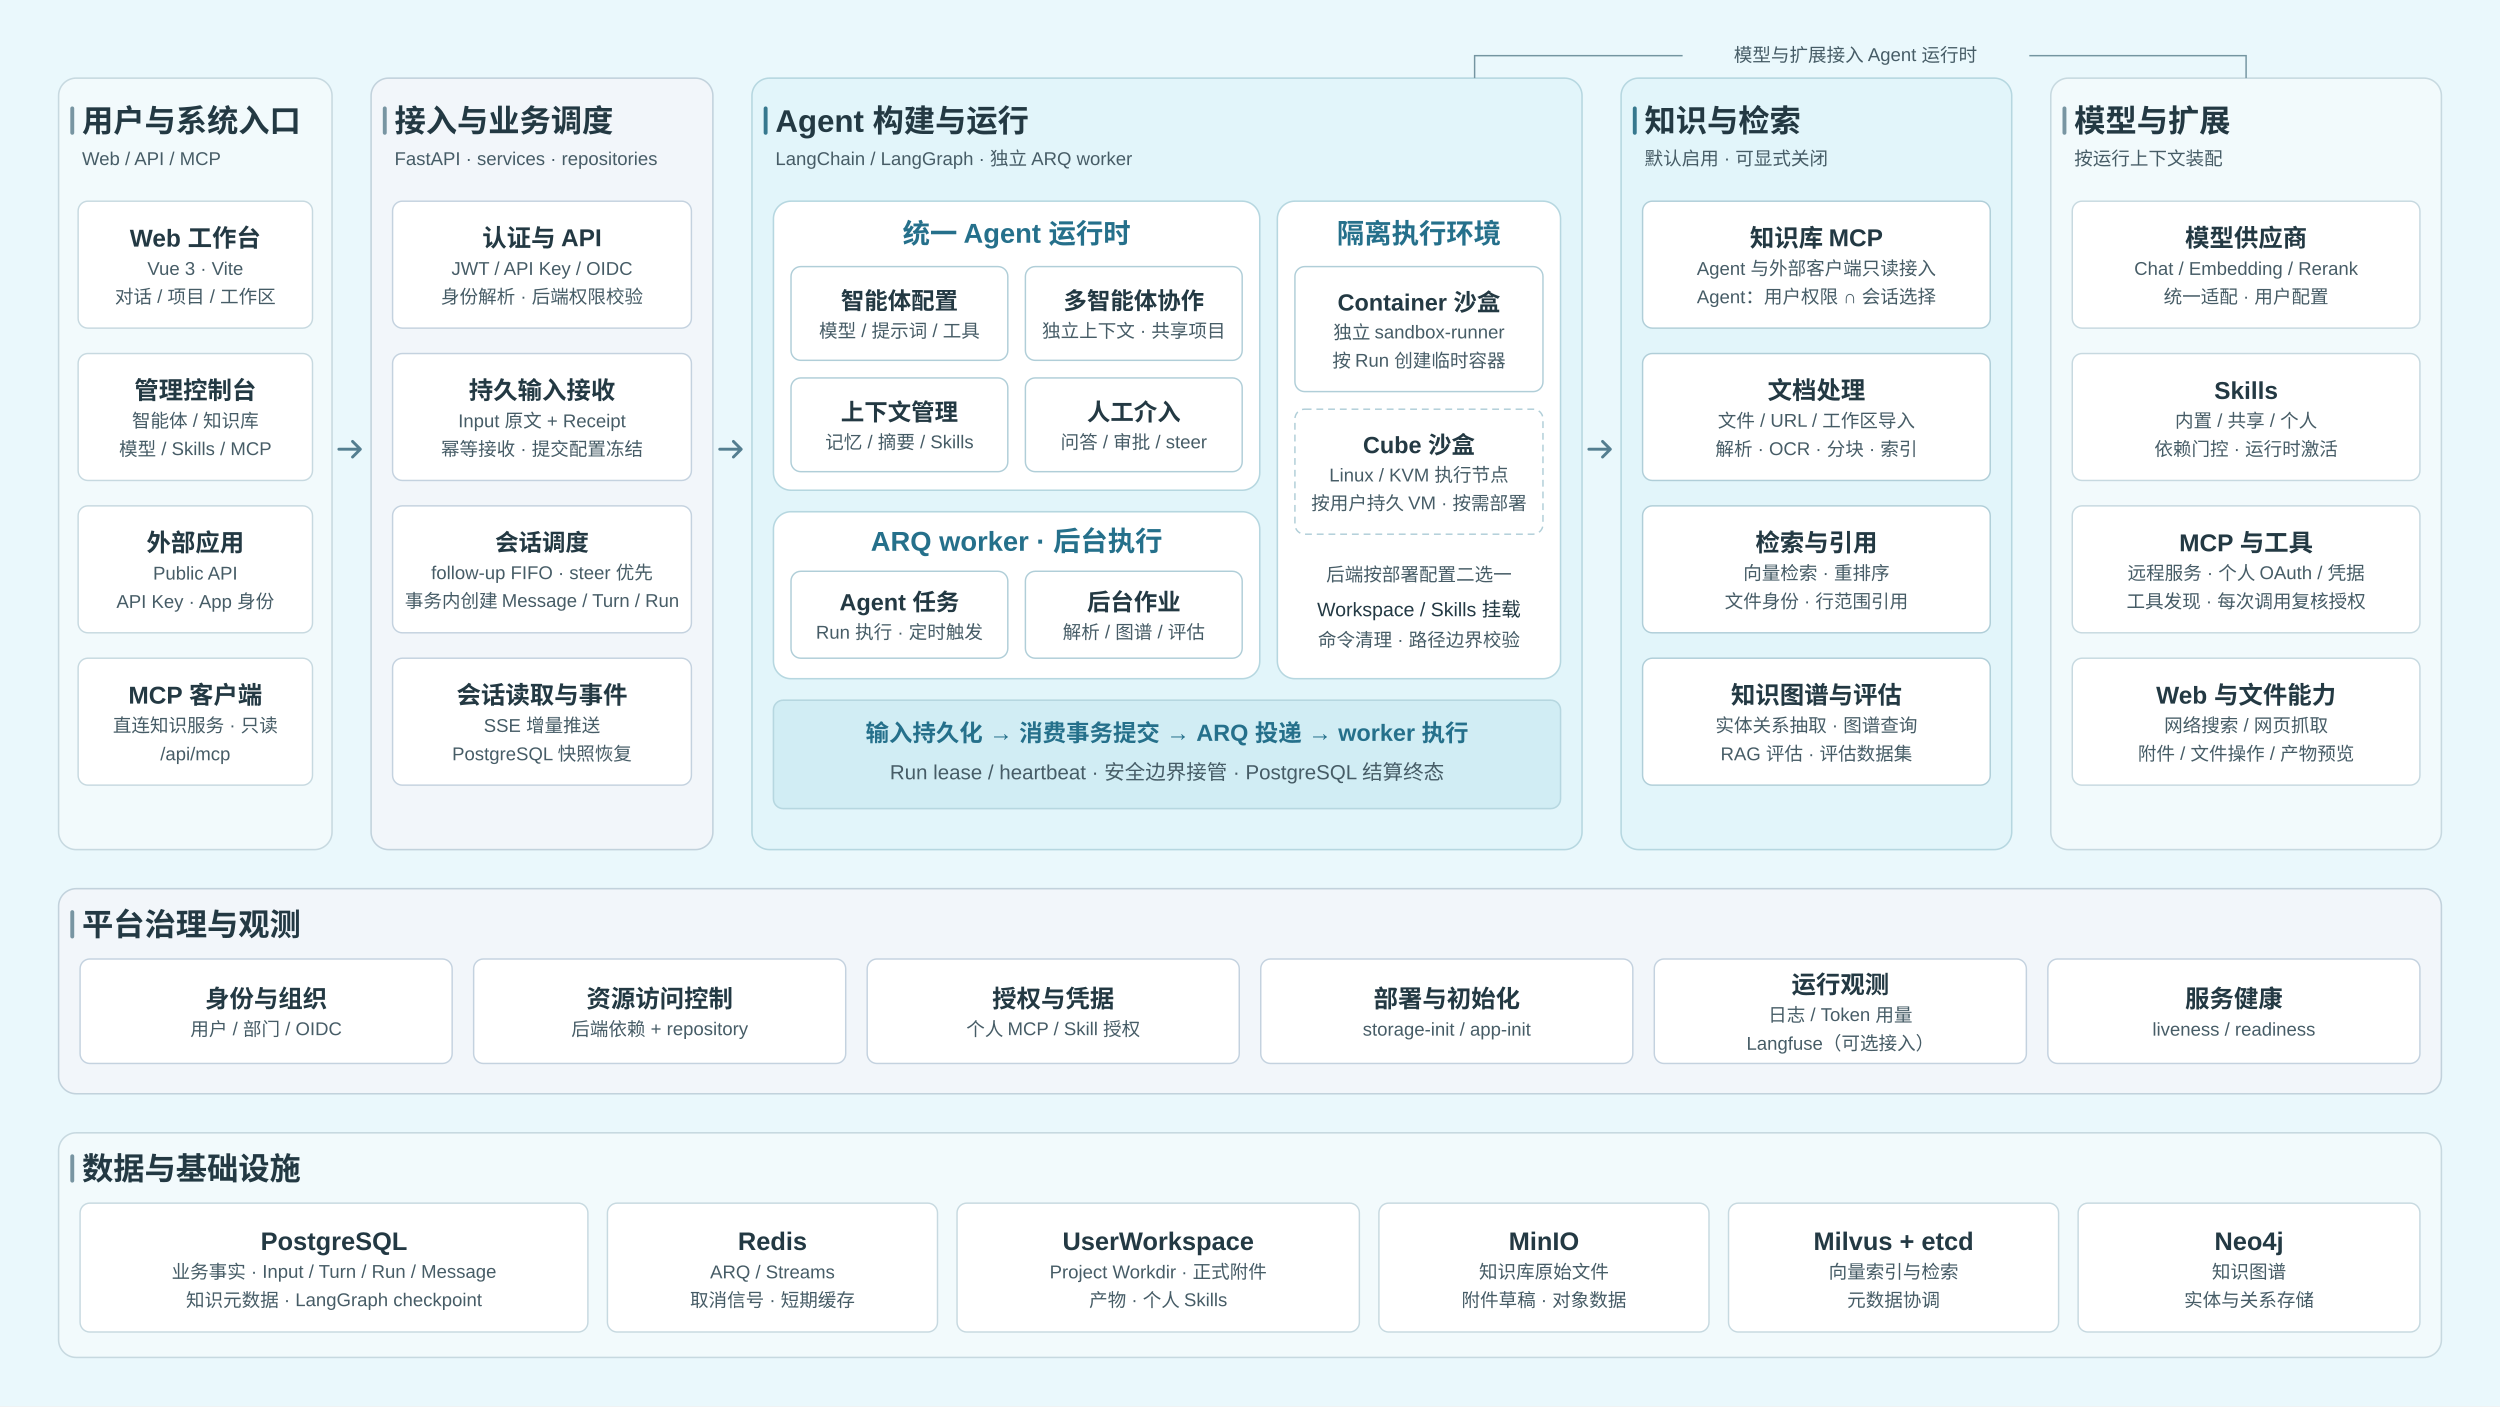
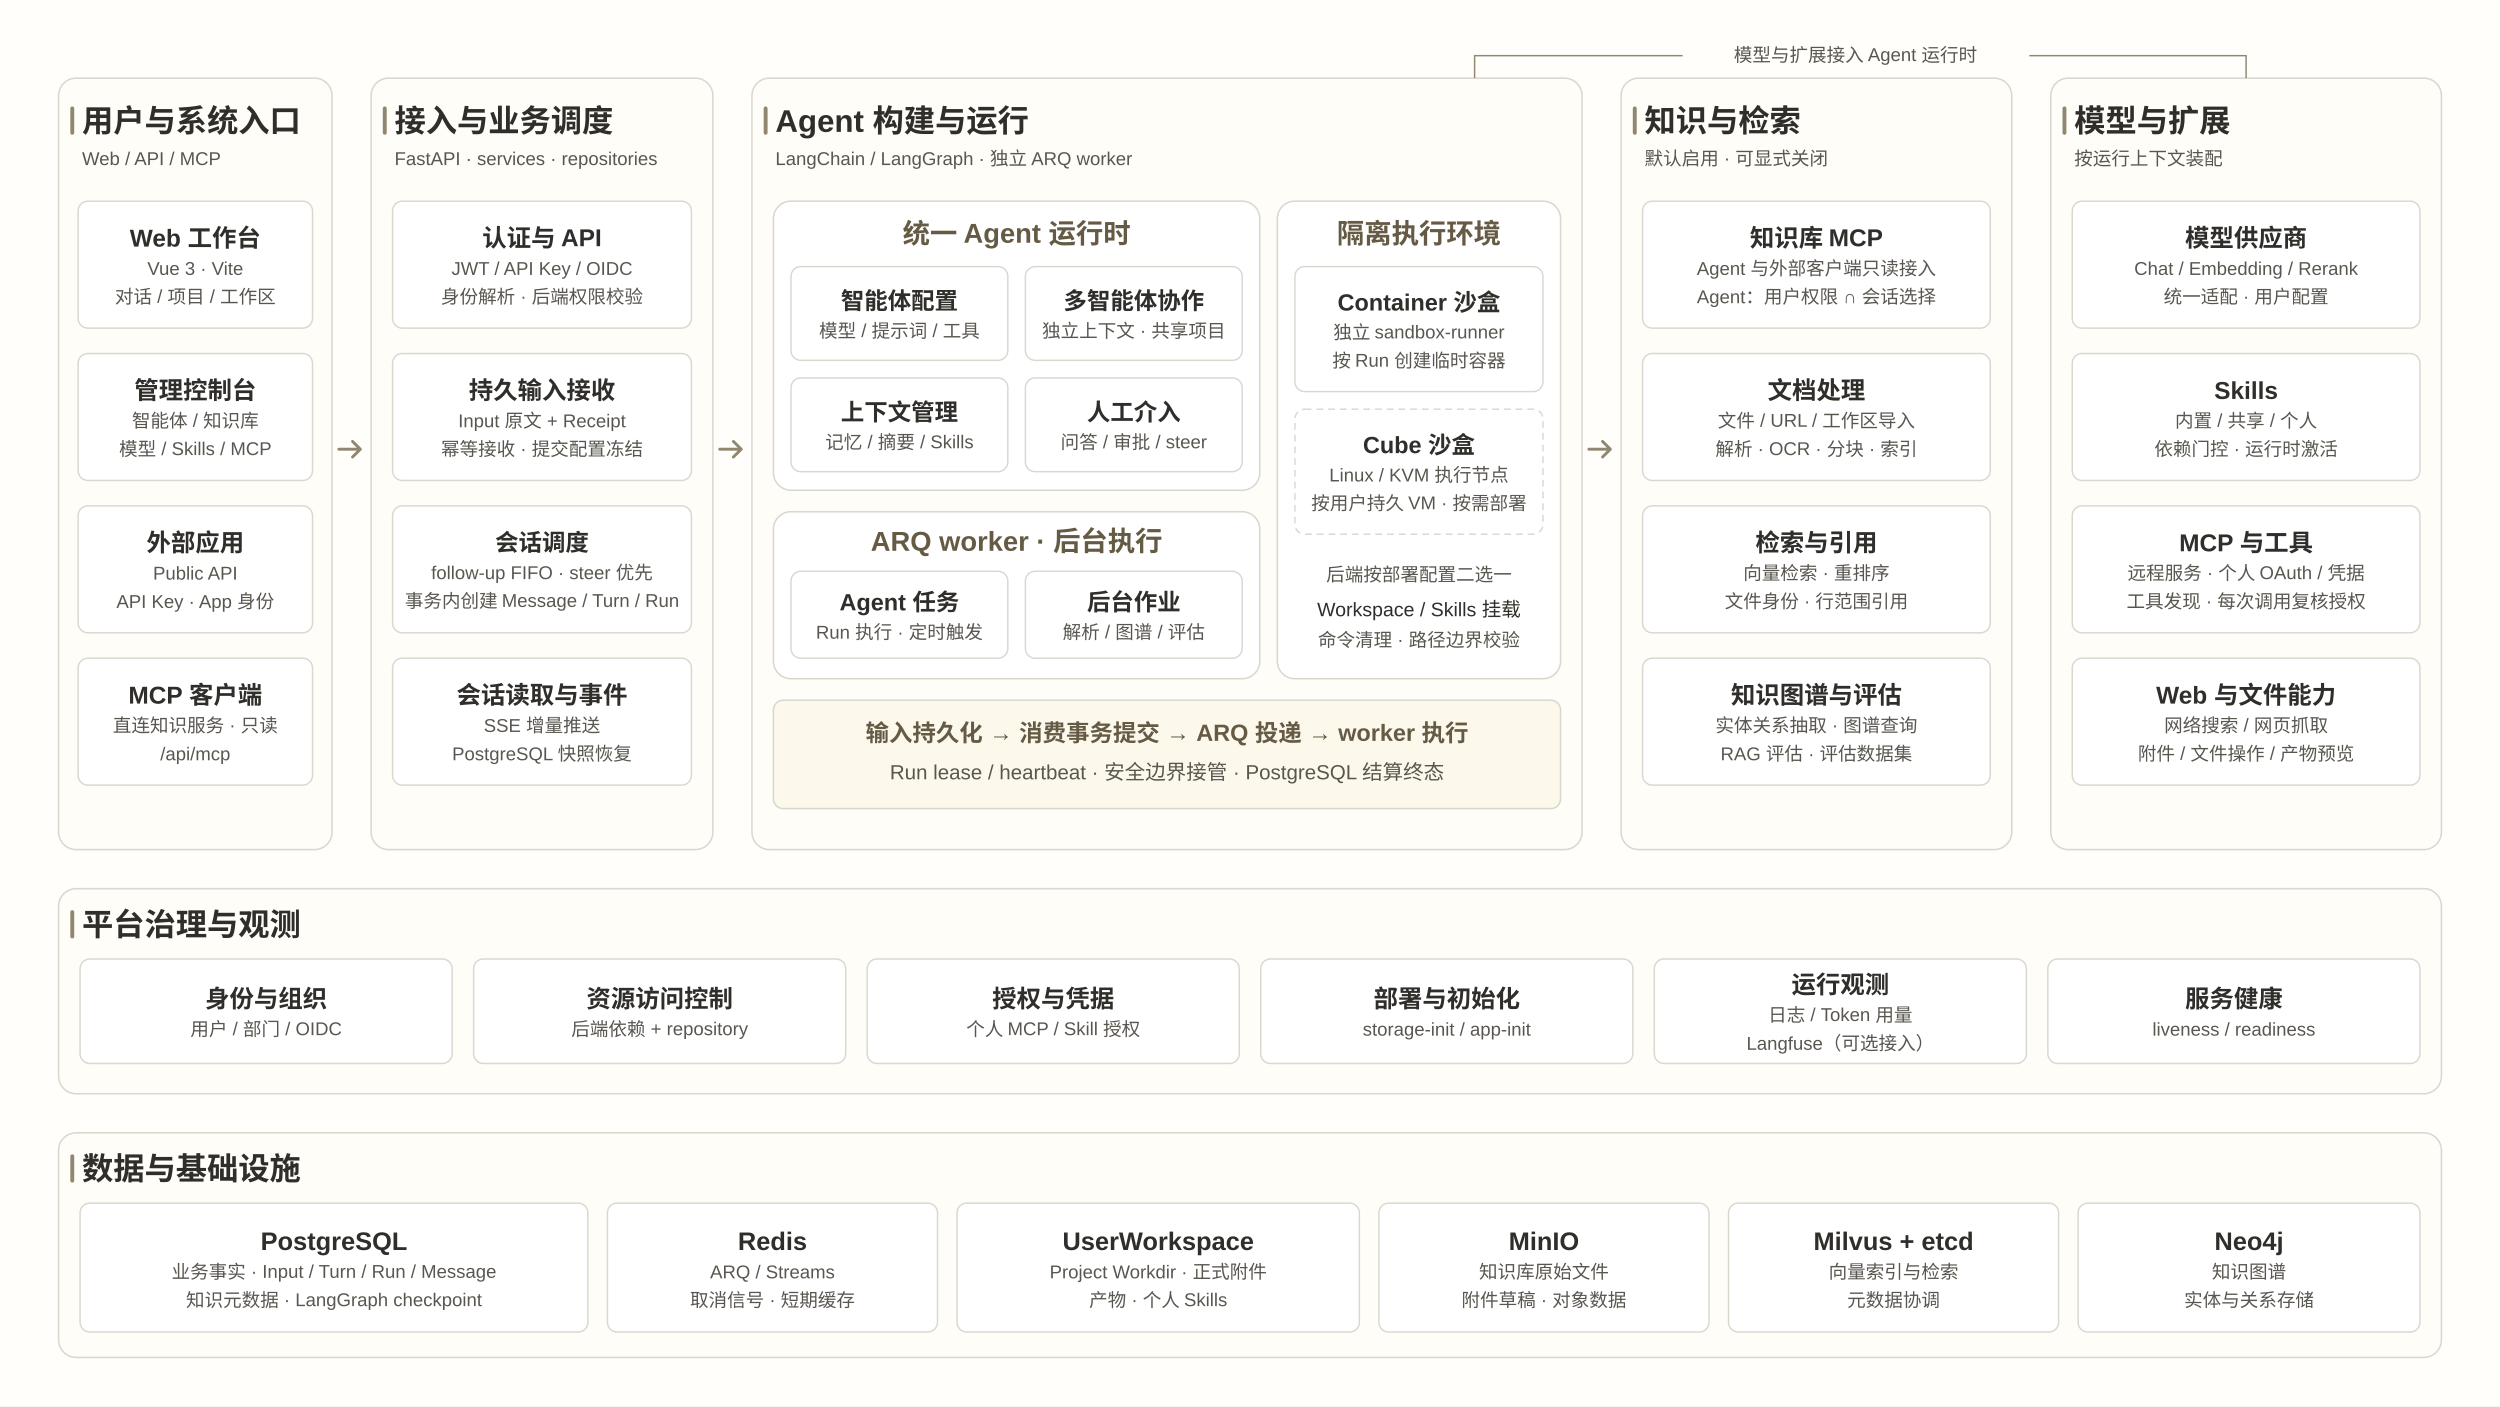
<svg xmlns="http://www.w3.org/2000/svg" width="2560" height="1440" viewBox="0 0 2560 1440" role="img" aria-labelledby="title desc">
-   <rect width="2560" height="1440" fill="#EAF8FC" />
+   <rect width="2560" height="1440" fill="#FFFEFA" />
  <g transform="translate(0,-120)" font-family="Arial, 'PingFang SC', 'Microsoft YaHei', 'Noto Sans CJK SC', sans-serif">
-     <rect x="60" y="200" width="280" height="790" rx="18" fill="#F2FAFC" stroke="#C7D9E0" stroke-width="1.6" />
-     <path d="M74 231v25" stroke="#7895A2" stroke-width="4" stroke-linecap="round" />
-     <text x="84" y="255" text-anchor="start" font-size="32" font-weight="700" fill="#233943">用户与系统入口</text>
-     <text x="84" y="289" text-anchor="start" font-size="19" font-weight="400" fill="#465C66">Web / API / MCP</text>
-     <rect x="80" y="326" width="240" height="130" rx="10" fill="#FFFFFF" stroke="#C7D9E0" stroke-width="1.5" />
-     <text x="200.0" y="372.5" text-anchor="middle" font-size="25" font-weight="600" fill="#233943">Web 工作台</text>
-     <text x="200.0" y="401.5" text-anchor="middle" font-size="19" font-weight="400" fill="#465C66">Vue 3 · Vite</text>
-     <text x="200.0" y="430.5" text-anchor="middle" font-size="19" font-weight="400" fill="#465C66">对话 / 项目 / 工作区</text>
-     <rect x="80" y="482" width="240" height="130" rx="10" fill="#FFFFFF" stroke="#C7D9E0" stroke-width="1.5" />
-     <text x="200.0" y="528.5" text-anchor="middle" font-size="25" font-weight="600" fill="#233943">管理控制台</text>
-     <text x="200.0" y="557.5" text-anchor="middle" font-size="19" font-weight="400" fill="#465C66">智能体 / 知识库</text>
-     <text x="200.0" y="586.5" text-anchor="middle" font-size="19" font-weight="400" fill="#465C66">模型 / Skills / MCP</text>
-     <rect x="80" y="638" width="240" height="130" rx="10" fill="#FFFFFF" stroke="#C7D9E0" stroke-width="1.5" />
-     <text x="200.0" y="684.5" text-anchor="middle" font-size="25" font-weight="600" fill="#233943">外部应用</text>
-     <text x="200.0" y="713.5" text-anchor="middle" font-size="19" font-weight="400" fill="#465C66">Public API</text>
-     <text x="200.0" y="742.5" text-anchor="middle" font-size="19" font-weight="400" fill="#465C66">API Key · App 身份</text>
-     <rect x="80" y="794" width="240" height="130" rx="10" fill="#FFFFFF" stroke="#C7D9E0" stroke-width="1.5" />
-     <text x="200.0" y="840.5" text-anchor="middle" font-size="25" font-weight="600" fill="#233943">MCP 客户端</text>
-     <text x="200.0" y="869.5" text-anchor="middle" font-size="19" font-weight="400" fill="#465C66">直连知识服务 · 只读</text>
-     <text x="200.0" y="898.5" text-anchor="middle" font-size="19" font-weight="400" fill="#465C66">/api/mcp</text>
-     <rect x="380" y="200" width="350" height="790" rx="18" fill="#F2F6FA" stroke="#C2D2DC" stroke-width="1.6" />
-     <path d="M394 231v25" stroke="#7895A2" stroke-width="4" stroke-linecap="round" />
-     <text x="404" y="255" text-anchor="start" font-size="32" font-weight="700" fill="#233943">接入与业务调度</text>
-     <text x="404" y="289" text-anchor="start" font-size="19" font-weight="400" fill="#465C66">FastAPI · services · repositories</text>
-     <rect x="402" y="326" width="306" height="130" rx="10" fill="#FFFFFF" stroke="#C4D2DF" stroke-width="1.5" />
-     <text x="555.0" y="372.5" text-anchor="middle" font-size="25" font-weight="600" fill="#233943">认证与 API</text>
-     <text x="555.0" y="401.5" text-anchor="middle" font-size="19" font-weight="400" fill="#465C66">JWT / API Key / OIDC</text>
-     <text x="555.0" y="430.5" text-anchor="middle" font-size="19" font-weight="400" fill="#465C66">身份解析 · 后端权限校验</text>
-     <rect x="402" y="482" width="306" height="130" rx="10" fill="#FFFFFF" stroke="#C4D2DF" stroke-width="1.5" />
-     <text x="555.0" y="528.5" text-anchor="middle" font-size="25" font-weight="600" fill="#233943">持久输入接收</text>
-     <text x="555.0" y="557.5" text-anchor="middle" font-size="19" font-weight="400" fill="#465C66">Input 原文 + Receipt</text>
-     <text x="555.0" y="586.5" text-anchor="middle" font-size="19" font-weight="400" fill="#465C66">幂等接收 · 提交配置冻结</text>
-     <rect x="402" y="638" width="306" height="130" rx="10" fill="#FFFFFF" stroke="#C4D2DF" stroke-width="1.5" />
-     <text x="555.0" y="684.0" text-anchor="middle" font-size="24" font-weight="600" fill="#233943">会话调度</text>
-     <text x="555.0" y="713.0" text-anchor="middle" font-size="19" font-weight="400" fill="#465C66">follow-up FIFO · steer 优先</text>
-     <text x="555.0" y="742.0" text-anchor="middle" font-size="19" font-weight="400" fill="#465C66">事务内创建 Message / Turn / Run</text>
-     <rect x="402" y="794" width="306" height="130" rx="10" fill="#FFFFFF" stroke="#C4D2DF" stroke-width="1.5" />
-     <text x="555.0" y="840.5" text-anchor="middle" font-size="25" font-weight="600" fill="#233943">会话读取与事件</text>
-     <text x="555.0" y="869.5" text-anchor="middle" font-size="19" font-weight="400" fill="#465C66">SSE 增量推送</text>
-     <text x="555.0" y="898.5" text-anchor="middle" font-size="19" font-weight="400" fill="#465C66">PostgreSQL 快照恢复</text>
-     <path d="M347 580h22m-8 -8 8 8 -8 8" fill="none" stroke="#547E90" stroke-width="3" stroke-linecap="round" stroke-linejoin="round" />
-     <path d="M737 580h22m-8 -8 8 8 -8 8" fill="none" stroke="#547E90" stroke-width="3" stroke-linecap="round" stroke-linejoin="round" />
-     <rect x="770" y="200" width="850" height="790" rx="18" fill="#E2F5FA" stroke="#B6D7E0" stroke-width="1.6" />
-     <path d="M784 231v25" stroke="#36788E" stroke-width="4" stroke-linecap="round" />
-     <text x="794" y="255" text-anchor="start" font-size="32" font-weight="700" fill="#233943">Agent 构建与运行</text>
-     <text x="794" y="289" text-anchor="start" font-size="19" font-weight="400" fill="#465C66">LangChain / LangGraph · 独立 ARQ worker</text>
-     <rect x="792" y="326" width="498" height="296" rx="18" fill="white" stroke="#B6D7E0" stroke-width="1.6" />
-     <text x="1041" y="369" text-anchor="middle" font-size="28" font-weight="600" fill="#25708B">统一 Agent 运行时</text>
-     <rect x="810" y="393" width="222" height="96" rx="10" fill="#FFFFFF" stroke="#B0CED8" stroke-width="1.5" />
-     <text x="921.0" y="436.5" text-anchor="middle" font-size="24" font-weight="600" fill="#233943">智能体配置</text>
-     <text x="921.0" y="465.5" text-anchor="middle" font-size="19" font-weight="400" fill="#465C66">模型 / 提示词 / 工具</text>
-     <rect x="1050" y="393" width="222" height="96" rx="10" fill="#FFFFFF" stroke="#B0CED8" stroke-width="1.5" />
-     <text x="1161.0" y="436.5" text-anchor="middle" font-size="24" font-weight="600" fill="#233943">多智能体协作</text>
-     <text x="1161.0" y="465.5" text-anchor="middle" font-size="19" font-weight="400" fill="#465C66">独立上下文 · 共享项目</text>
-     <rect x="810" y="507" width="222" height="96" rx="10" fill="#FFFFFF" stroke="#B0CED8" stroke-width="1.5" />
-     <text x="921.0" y="550.5" text-anchor="middle" font-size="24" font-weight="600" fill="#233943">上下文管理</text>
-     <text x="921.0" y="579.5" text-anchor="middle" font-size="19" font-weight="400" fill="#465C66">记忆 / 摘要 / Skills</text>
-     <rect x="1050" y="507" width="222" height="96" rx="10" fill="#FFFFFF" stroke="#B0CED8" stroke-width="1.5" />
-     <text x="1161.0" y="550.5" text-anchor="middle" font-size="24" font-weight="600" fill="#233943">人工介入</text>
-     <text x="1161.0" y="579.5" text-anchor="middle" font-size="19" font-weight="400" fill="#465C66">问答 / 审批 / steer</text>
-     <rect x="792" y="644" width="498" height="171" rx="18" fill="white" stroke="#B6D7E0" stroke-width="1.6" />
-     <text x="1041" y="684" text-anchor="middle" font-size="28" font-weight="600" fill="#25708B">ARQ worker · 后台执行</text>
-     <rect x="810" y="705" width="222" height="89" rx="10" fill="#FFFFFF" stroke="#B0CED8" stroke-width="1.5" />
-     <text x="921.0" y="745.0" text-anchor="middle" font-size="24" font-weight="600" fill="#233943">Agent 任务</text>
-     <text x="921.0" y="774.0" text-anchor="middle" font-size="19" font-weight="400" fill="#465C66">Run 执行 · 定时触发</text>
-     <rect x="1050" y="705" width="222" height="89" rx="10" fill="#FFFFFF" stroke="#B0CED8" stroke-width="1.5" />
-     <text x="1161.0" y="745.0" text-anchor="middle" font-size="24" font-weight="600" fill="#233943">后台作业</text>
-     <text x="1161.0" y="774.0" text-anchor="middle" font-size="19" font-weight="400" fill="#465C66">解析 / 图谱 / 评估</text>
-     <rect x="1308" y="326" width="290" height="489" rx="18" fill="white" stroke="#B6D7E0" stroke-width="1.6" />
-     <text x="1453" y="369" text-anchor="middle" font-size="28" font-weight="600" fill="#25708B">隔离执行环境</text>
-     <rect x="1326" y="393" width="254" height="128" rx="10" fill="#FFFFFF" stroke="#B0CED8" stroke-width="1.5" />
-     <text x="1453.0" y="438.0" text-anchor="middle" font-size="24" font-weight="600" fill="#233943">Container 沙盒</text>
-     <text x="1453.0" y="467.0" text-anchor="middle" font-size="19" font-weight="400" fill="#465C66">独立 sandbox-runner</text>
-     <text x="1453.0" y="496.0" text-anchor="middle" font-size="19" font-weight="400" fill="#465C66">按 Run 创建临时容器</text>
-     <rect x="1326" y="539" width="254" height="128" rx="10" fill="#FFFFFF" stroke="#B0CED8" stroke-width="1.5" stroke-dasharray="7 5" />
-     <text x="1453.0" y="584.0" text-anchor="middle" font-size="24" font-weight="600" fill="#233943">Cube 沙盒</text>
-     <text x="1453.0" y="613.0" text-anchor="middle" font-size="19" font-weight="400" fill="#465C66">Linux / KVM 执行节点</text>
-     <text x="1453.0" y="642.0" text-anchor="middle" font-size="19" font-weight="400" fill="#465C66">按用户持久 VM · 按需部署</text>
-     <text x="1453" y="715" text-anchor="middle" font-size="19" font-weight="400" fill="#465C66">后端按部署配置二选一</text>
-     <text x="1453" y="751" text-anchor="middle" font-size="20" font-weight="400" fill="#233943">Workspace / Skills 挂载</text>
-     <text x="1453" y="782" text-anchor="middle" font-size="19" font-weight="400" fill="#465C66">命令清理 · 路径边界校验</text>
-     <rect x="792" y="837" width="806" height="111" rx="10" fill="#D1EDF4" stroke="#B6D7E0" stroke-width="1.6" />
-     <text x="1195" y="879" text-anchor="middle" font-size="24" font-weight="600" fill="#25708B">输入持久化 → 消费事务提交 → ARQ 投递 → worker 执行</text>
-     <text x="1195" y="918" text-anchor="middle" font-size="21" font-weight="400" fill="#465C66">Run lease / heartbeat · 安全边界接管 · PostgreSQL 结算终态</text>
-     <rect x="1660" y="200" width="400" height="790" rx="18" fill="#E2F5FA" stroke="#B6D7E0" stroke-width="1.6" />
-     <path d="M1674 231v25" stroke="#36788E" stroke-width="4" stroke-linecap="round" />
-     <text x="1684" y="255" text-anchor="start" font-size="32" font-weight="700" fill="#233943">知识与检索</text>
-     <text x="1684" y="289" text-anchor="start" font-size="19" font-weight="400" fill="#465C66">默认启用 · 可显式关闭</text>
-     <rect x="1682" y="326" width="356" height="130" rx="10" fill="#FFFFFF" stroke="#B0CED8" stroke-width="1.5" />
-     <text x="1860.0" y="372.5" text-anchor="middle" font-size="25" font-weight="600" fill="#233943">知识库 MCP</text>
-     <text x="1860.0" y="401.5" text-anchor="middle" font-size="19" font-weight="400" fill="#465C66">Agent 与外部客户端只读接入</text>
-     <text x="1860.0" y="430.5" text-anchor="middle" font-size="19" font-weight="400" fill="#465C66">Agent：用户权限 ∩ 会话选择</text>
-     <rect x="1682" y="482" width="356" height="130" rx="10" fill="#FFFFFF" stroke="#B0CED8" stroke-width="1.5" />
-     <text x="1860.0" y="528.5" text-anchor="middle" font-size="25" font-weight="600" fill="#233943">文档处理</text>
-     <text x="1860.0" y="557.5" text-anchor="middle" font-size="19" font-weight="400" fill="#465C66">文件 / URL / 工作区导入</text>
-     <text x="1860.0" y="586.5" text-anchor="middle" font-size="19" font-weight="400" fill="#465C66">解析 · OCR · 分块 · 索引</text>
-     <rect x="1682" y="638" width="356" height="130" rx="10" fill="#FFFFFF" stroke="#B0CED8" stroke-width="1.5" />
-     <text x="1860.0" y="684.5" text-anchor="middle" font-size="25" font-weight="600" fill="#233943">检索与引用</text>
-     <text x="1860.0" y="713.5" text-anchor="middle" font-size="19" font-weight="400" fill="#465C66">向量检索 · 重排序</text>
-     <text x="1860.0" y="742.5" text-anchor="middle" font-size="19" font-weight="400" fill="#465C66">文件身份 · 行范围引用</text>
-     <rect x="1682" y="794" width="356" height="130" rx="10" fill="#FFFFFF" stroke="#B0CED8" stroke-width="1.5" />
-     <text x="1860.0" y="840.5" text-anchor="middle" font-size="25" font-weight="600" fill="#233943">知识图谱与评估</text>
-     <text x="1860.0" y="869.5" text-anchor="middle" font-size="19" font-weight="400" fill="#465C66">实体关系抽取 · 图谱查询</text>
-     <text x="1860.0" y="898.5" text-anchor="middle" font-size="19" font-weight="400" fill="#465C66">RAG 评估 · 评估数据集</text>
-     <path d="M1627 580h22m-8 -8 8 8 -8 8" fill="none" stroke="#547E90" stroke-width="3" stroke-linecap="round" stroke-linejoin="round" />
-     <rect x="2100" y="200" width="400" height="790" rx="18" fill="#F2FAFC" stroke="#C7D9E0" stroke-width="1.6" />
-     <path d="M2114 231v25" stroke="#7895A2" stroke-width="4" stroke-linecap="round" />
-     <text x="2124" y="255" text-anchor="start" font-size="32" font-weight="700" fill="#233943">模型与扩展</text>
-     <text x="2124" y="289" text-anchor="start" font-size="19" font-weight="400" fill="#465C66">按运行上下文装配</text>
-     <rect x="2122" y="326" width="356" height="130" rx="10" fill="#FFFFFF" stroke="#C7D9E0" stroke-width="1.5" />
-     <text x="2300.0" y="372.5" text-anchor="middle" font-size="25" font-weight="600" fill="#233943">模型供应商</text>
-     <text x="2300.0" y="401.5" text-anchor="middle" font-size="19" font-weight="400" fill="#465C66">Chat / Embedding / Rerank</text>
-     <text x="2300.0" y="430.5" text-anchor="middle" font-size="19" font-weight="400" fill="#465C66">统一适配 · 用户配置</text>
-     <rect x="2122" y="482" width="356" height="130" rx="10" fill="#FFFFFF" stroke="#C7D9E0" stroke-width="1.5" />
-     <text x="2300.0" y="528.5" text-anchor="middle" font-size="25" font-weight="600" fill="#233943">Skills</text>
-     <text x="2300.0" y="557.5" text-anchor="middle" font-size="19" font-weight="400" fill="#465C66">内置 / 共享 / 个人</text>
-     <text x="2300.0" y="586.5" text-anchor="middle" font-size="19" font-weight="400" fill="#465C66">依赖门控 · 运行时激活</text>
-     <rect x="2122" y="638" width="356" height="130" rx="10" fill="#FFFFFF" stroke="#C7D9E0" stroke-width="1.5" />
-     <text x="2300.0" y="684.5" text-anchor="middle" font-size="25" font-weight="600" fill="#233943">MCP 与工具</text>
-     <text x="2300.0" y="713.5" text-anchor="middle" font-size="19" font-weight="400" fill="#465C66">远程服务 · 个人 OAuth / 凭据</text>
-     <text x="2300.0" y="742.5" text-anchor="middle" font-size="19" font-weight="400" fill="#465C66">工具发现 · 每次调用复核授权</text>
-     <rect x="2122" y="794" width="356" height="130" rx="10" fill="#FFFFFF" stroke="#C7D9E0" stroke-width="1.5" />
-     <text x="2300.0" y="840.5" text-anchor="middle" font-size="25" font-weight="600" fill="#233943">Web 与文件能力</text>
-     <text x="2300.0" y="869.5" text-anchor="middle" font-size="19" font-weight="400" fill="#465C66">网络搜索 / 网页抓取</text>
-     <text x="2300.0" y="898.5" text-anchor="middle" font-size="19" font-weight="400" fill="#465C66">附件 / 文件操作 / 产物预览</text>
-     <path d="M 1510 200 V 177 H 2300 V 200" fill="none" stroke="#7495A1" stroke-width="1.5" />
-     <rect x="1723" y="160" width="355" height="33" rx="0" fill="#EAF8FC" stroke="none" stroke-width="1.6" />
-     <text x="1900" y="183" text-anchor="middle" font-size="19" font-weight="400" fill="#465C66">模型与扩展接入 Agent 运行时</text>
-     <rect x="60" y="1030" width="2440" height="210" rx="18" fill="#F2F6FA" stroke="#C2D2DC" stroke-width="1.6" />
-     <path d="M74 1054v25" stroke="#7895A2" stroke-width="4" stroke-linecap="round" />
-     <text x="84" y="1078" text-anchor="start" font-size="32" font-weight="700" fill="#233943">平台治理与观测</text>
-     <rect x="82" y="1102" width="381" height="107" rx="10" fill="#FFFFFF" stroke="#C4D2DF" stroke-width="1.5" />
-     <text x="272.5" y="1151.5" text-anchor="middle" font-size="25" font-weight="600" fill="#233943">身份与组织</text>
-     <text x="272.5" y="1180.5" text-anchor="middle" font-size="19" font-weight="400" fill="#465C66">用户 / 部门 / OIDC</text>
-     <rect x="485" y="1102" width="381" height="107" rx="10" fill="#FFFFFF" stroke="#C4D2DF" stroke-width="1.5" />
-     <text x="675.5" y="1151.5" text-anchor="middle" font-size="25" font-weight="600" fill="#233943">资源访问控制</text>
-     <text x="675.5" y="1180.5" text-anchor="middle" font-size="19" font-weight="400" fill="#465C66">后端依赖 + repository</text>
-     <rect x="888" y="1102" width="381" height="107" rx="10" fill="#FFFFFF" stroke="#C4D2DF" stroke-width="1.5" />
-     <text x="1078.5" y="1151.5" text-anchor="middle" font-size="25" font-weight="600" fill="#233943">授权与凭据</text>
-     <text x="1078.5" y="1180.5" text-anchor="middle" font-size="19" font-weight="400" fill="#465C66">个人 MCP / Skill 授权</text>
-     <rect x="1291" y="1102" width="381" height="107" rx="10" fill="#FFFFFF" stroke="#C4D2DF" stroke-width="1.5" />
-     <text x="1481.5" y="1151.5" text-anchor="middle" font-size="25" font-weight="600" fill="#233943">部署与初始化</text>
-     <text x="1481.5" y="1180.5" text-anchor="middle" font-size="19" font-weight="400" fill="#465C66">storage-init / app-init</text>
-     <rect x="1694" y="1102" width="381" height="107" rx="10" fill="#FFFFFF" stroke="#C4D2DF" stroke-width="1.5" />
-     <text x="1884.5" y="1137.0" text-anchor="middle" font-size="25" font-weight="600" fill="#233943">运行观测</text>
-     <text x="1884.5" y="1166.0" text-anchor="middle" font-size="19" font-weight="400" fill="#465C66">日志 / Token 用量</text>
-     <text x="1884.5" y="1195.0" text-anchor="middle" font-size="19" font-weight="400" fill="#465C66">Langfuse（可选接入）</text>
-     <rect x="2097" y="1102" width="381" height="107" rx="10" fill="#FFFFFF" stroke="#C4D2DF" stroke-width="1.5" />
-     <text x="2287.5" y="1151.5" text-anchor="middle" font-size="25" font-weight="600" fill="#233943">服务健康</text>
-     <text x="2287.5" y="1180.5" text-anchor="middle" font-size="19" font-weight="400" fill="#465C66">liveness / readiness</text>
-     <rect x="60" y="1280" width="2440" height="230" rx="18" fill="#F2FAFC" stroke="#C7D9E0" stroke-width="1.6" />
-     <path d="M74 1304v25" stroke="#7895A2" stroke-width="4" stroke-linecap="round" />
-     <text x="84" y="1328" text-anchor="start" font-size="32" font-weight="700" fill="#233943">数据与基础设施</text>
-     <rect x="82" y="1352" width="520" height="132" rx="10" fill="#FFFFFF" stroke="#C7D9E0" stroke-width="1.5" />
-     <text x="342.0" y="1400.0" text-anchor="middle" font-size="26" font-weight="600" fill="#233943">PostgreSQL</text>
-     <text x="342.0" y="1429.0" text-anchor="middle" font-size="19" font-weight="400" fill="#465C66">业务事实 · Input / Turn / Run / Message</text>
-     <text x="342.0" y="1458.0" text-anchor="middle" font-size="19" font-weight="400" fill="#465C66">知识元数据 · LangGraph checkpoint</text>
-     <rect x="622" y="1352" width="338" height="132" rx="10" fill="#FFFFFF" stroke="#C7D9E0" stroke-width="1.5" />
-     <text x="791.0" y="1400.0" text-anchor="middle" font-size="26" font-weight="600" fill="#233943">Redis</text>
-     <text x="791.0" y="1429.0" text-anchor="middle" font-size="19" font-weight="400" fill="#465C66">ARQ / Streams</text>
-     <text x="791.0" y="1458.0" text-anchor="middle" font-size="19" font-weight="400" fill="#465C66">取消信号 · 短期缓存</text>
-     <rect x="980" y="1352" width="412" height="132" rx="10" fill="#FFFFFF" stroke="#C7D9E0" stroke-width="1.5" />
-     <text x="1186.0" y="1400.0" text-anchor="middle" font-size="26" font-weight="600" fill="#233943">UserWorkspace</text>
-     <text x="1186.0" y="1429.0" text-anchor="middle" font-size="19" font-weight="400" fill="#465C66">Project Workdir · 正式附件</text>
-     <text x="1186.0" y="1458.0" text-anchor="middle" font-size="19" font-weight="400" fill="#465C66">产物 · 个人 Skills</text>
-     <rect x="1412" y="1352" width="338" height="132" rx="10" fill="#FFFFFF" stroke="#C7D9E0" stroke-width="1.5" />
-     <text x="1581.0" y="1400.0" text-anchor="middle" font-size="26" font-weight="600" fill="#233943">MinIO</text>
-     <text x="1581.0" y="1429.0" text-anchor="middle" font-size="19" font-weight="400" fill="#465C66">知识库原始文件</text>
-     <text x="1581.0" y="1458.0" text-anchor="middle" font-size="19" font-weight="400" fill="#465C66">附件草稿 · 对象数据</text>
-     <rect x="1770" y="1352" width="338" height="132" rx="10" fill="#FFFFFF" stroke="#C7D9E0" stroke-width="1.5" />
-     <text x="1939.0" y="1400.0" text-anchor="middle" font-size="26" font-weight="600" fill="#233943">Milvus + etcd</text>
-     <text x="1939.0" y="1429.0" text-anchor="middle" font-size="19" font-weight="400" fill="#465C66">向量索引与检索</text>
-     <text x="1939.0" y="1458.0" text-anchor="middle" font-size="19" font-weight="400" fill="#465C66">元数据协调</text>
-     <rect x="2128" y="1352" width="350" height="132" rx="10" fill="#FFFFFF" stroke="#C7D9E0" stroke-width="1.5" />
-     <text x="2303.0" y="1400.0" text-anchor="middle" font-size="26" font-weight="600" fill="#233943">Neo4j</text>
-     <text x="2303.0" y="1429.0" text-anchor="middle" font-size="19" font-weight="400" fill="#465C66">知识图谱</text>
-     <text x="2303.0" y="1458.0" text-anchor="middle" font-size="19" font-weight="400" fill="#465C66">实体与关系存储</text>
+     <rect x="60" y="200" width="280" height="790" rx="18" fill="#FFFDF8" stroke="#DAD7CF" stroke-width="1.6" />
+     <path d="M74 231v25" stroke="#918771" stroke-width="4" stroke-linecap="round" />
+     <text x="84" y="255" text-anchor="start" font-size="32" font-weight="700" fill="#302E2A">用户与系统入口</text>
+     <text x="84" y="289" text-anchor="start" font-size="19" font-weight="400" fill="#59564F">Web / API / MCP</text>
+     <rect x="80" y="326" width="240" height="130" rx="10" fill="#FFFFFF" stroke="#DAD7CF" stroke-width="1.5" />
+     <text x="200.0" y="372.5" text-anchor="middle" font-size="25" font-weight="600" fill="#302E2A">Web 工作台</text>
+     <text x="200.0" y="401.5" text-anchor="middle" font-size="19" font-weight="400" fill="#59564F">Vue 3 · Vite</text>
+     <text x="200.0" y="430.5" text-anchor="middle" font-size="19" font-weight="400" fill="#59564F">对话 / 项目 / 工作区</text>
+     <rect x="80" y="482" width="240" height="130" rx="10" fill="#FFFFFF" stroke="#DAD7CF" stroke-width="1.5" />
+     <text x="200.0" y="528.5" text-anchor="middle" font-size="25" font-weight="600" fill="#302E2A">管理控制台</text>
+     <text x="200.0" y="557.5" text-anchor="middle" font-size="19" font-weight="400" fill="#59564F">智能体 / 知识库</text>
+     <text x="200.0" y="586.5" text-anchor="middle" font-size="19" font-weight="400" fill="#59564F">模型 / Skills / MCP</text>
+     <rect x="80" y="638" width="240" height="130" rx="10" fill="#FFFFFF" stroke="#DAD7CF" stroke-width="1.5" />
+     <text x="200.0" y="684.5" text-anchor="middle" font-size="25" font-weight="600" fill="#302E2A">外部应用</text>
+     <text x="200.0" y="713.5" text-anchor="middle" font-size="19" font-weight="400" fill="#59564F">Public API</text>
+     <text x="200.0" y="742.5" text-anchor="middle" font-size="19" font-weight="400" fill="#59564F">API Key · App 身份</text>
+     <rect x="80" y="794" width="240" height="130" rx="10" fill="#FFFFFF" stroke="#DAD7CF" stroke-width="1.5" />
+     <text x="200.0" y="840.5" text-anchor="middle" font-size="25" font-weight="600" fill="#302E2A">MCP 客户端</text>
+     <text x="200.0" y="869.5" text-anchor="middle" font-size="19" font-weight="400" fill="#59564F">直连知识服务 · 只读</text>
+     <text x="200.0" y="898.5" text-anchor="middle" font-size="19" font-weight="400" fill="#59564F">/api/mcp</text>
+     <rect x="380" y="200" width="350" height="790" rx="18" fill="#FFFDF8" stroke="#DAD7CF" stroke-width="1.6" />
+     <path d="M394 231v25" stroke="#918771" stroke-width="4" stroke-linecap="round" />
+     <text x="404" y="255" text-anchor="start" font-size="32" font-weight="700" fill="#302E2A">接入与业务调度</text>
+     <text x="404" y="289" text-anchor="start" font-size="19" font-weight="400" fill="#59564F">FastAPI · services · repositories</text>
+     <rect x="402" y="326" width="306" height="130" rx="10" fill="#FFFFFF" stroke="#DAD7CF" stroke-width="1.5" />
+     <text x="555.0" y="372.5" text-anchor="middle" font-size="25" font-weight="600" fill="#302E2A">认证与 API</text>
+     <text x="555.0" y="401.5" text-anchor="middle" font-size="19" font-weight="400" fill="#59564F">JWT / API Key / OIDC</text>
+     <text x="555.0" y="430.5" text-anchor="middle" font-size="19" font-weight="400" fill="#59564F">身份解析 · 后端权限校验</text>
+     <rect x="402" y="482" width="306" height="130" rx="10" fill="#FFFFFF" stroke="#DAD7CF" stroke-width="1.5" />
+     <text x="555.0" y="528.5" text-anchor="middle" font-size="25" font-weight="600" fill="#302E2A">持久输入接收</text>
+     <text x="555.0" y="557.5" text-anchor="middle" font-size="19" font-weight="400" fill="#59564F">Input 原文 + Receipt</text>
+     <text x="555.0" y="586.5" text-anchor="middle" font-size="19" font-weight="400" fill="#59564F">幂等接收 · 提交配置冻结</text>
+     <rect x="402" y="638" width="306" height="130" rx="10" fill="#FFFFFF" stroke="#DAD7CF" stroke-width="1.5" />
+     <text x="555.0" y="684.0" text-anchor="middle" font-size="24" font-weight="600" fill="#302E2A">会话调度</text>
+     <text x="555.0" y="713.0" text-anchor="middle" font-size="19" font-weight="400" fill="#59564F">follow-up FIFO · steer 优先</text>
+     <text x="555.0" y="742.0" text-anchor="middle" font-size="19" font-weight="400" fill="#59564F">事务内创建 Message / Turn / Run</text>
+     <rect x="402" y="794" width="306" height="130" rx="10" fill="#FFFFFF" stroke="#DAD7CF" stroke-width="1.5" />
+     <text x="555.0" y="840.5" text-anchor="middle" font-size="25" font-weight="600" fill="#302E2A">会话读取与事件</text>
+     <text x="555.0" y="869.5" text-anchor="middle" font-size="19" font-weight="400" fill="#59564F">SSE 增量推送</text>
+     <text x="555.0" y="898.5" text-anchor="middle" font-size="19" font-weight="400" fill="#59564F">PostgreSQL 快照恢复</text>
+     <path d="M347 580h22m-8 -8 8 8 -8 8" fill="none" stroke="#918771" stroke-width="3" stroke-linecap="round" stroke-linejoin="round" />
+     <path d="M737 580h22m-8 -8 8 8 -8 8" fill="none" stroke="#918771" stroke-width="3" stroke-linecap="round" stroke-linejoin="round" />
+     <rect x="770" y="200" width="850" height="790" rx="18" fill="#FFFDF8" stroke="#DAD7CF" stroke-width="1.6" />
+     <path d="M784 231v25" stroke="#918771" stroke-width="4" stroke-linecap="round" />
+     <text x="794" y="255" text-anchor="start" font-size="32" font-weight="700" fill="#302E2A">Agent 构建与运行</text>
+     <text x="794" y="289" text-anchor="start" font-size="19" font-weight="400" fill="#59564F">LangChain / LangGraph · 独立 ARQ worker</text>
+     <rect x="792" y="326" width="498" height="296" rx="18" fill="white" stroke="#DAD7CF" stroke-width="1.6" />
+     <text x="1041" y="369" text-anchor="middle" font-size="28" font-weight="600" fill="#655B45">统一 Agent 运行时</text>
+     <rect x="810" y="393" width="222" height="96" rx="10" fill="#FFFFFF" stroke="#DAD7CF" stroke-width="1.5" />
+     <text x="921.0" y="436.5" text-anchor="middle" font-size="24" font-weight="600" fill="#302E2A">智能体配置</text>
+     <text x="921.0" y="465.5" text-anchor="middle" font-size="19" font-weight="400" fill="#59564F">模型 / 提示词 / 工具</text>
+     <rect x="1050" y="393" width="222" height="96" rx="10" fill="#FFFFFF" stroke="#DAD7CF" stroke-width="1.5" />
+     <text x="1161.0" y="436.5" text-anchor="middle" font-size="24" font-weight="600" fill="#302E2A">多智能体协作</text>
+     <text x="1161.0" y="465.5" text-anchor="middle" font-size="19" font-weight="400" fill="#59564F">独立上下文 · 共享项目</text>
+     <rect x="810" y="507" width="222" height="96" rx="10" fill="#FFFFFF" stroke="#DAD7CF" stroke-width="1.5" />
+     <text x="921.0" y="550.5" text-anchor="middle" font-size="24" font-weight="600" fill="#302E2A">上下文管理</text>
+     <text x="921.0" y="579.5" text-anchor="middle" font-size="19" font-weight="400" fill="#59564F">记忆 / 摘要 / Skills</text>
+     <rect x="1050" y="507" width="222" height="96" rx="10" fill="#FFFFFF" stroke="#DAD7CF" stroke-width="1.5" />
+     <text x="1161.0" y="550.5" text-anchor="middle" font-size="24" font-weight="600" fill="#302E2A">人工介入</text>
+     <text x="1161.0" y="579.5" text-anchor="middle" font-size="19" font-weight="400" fill="#59564F">问答 / 审批 / steer</text>
+     <rect x="792" y="644" width="498" height="171" rx="18" fill="white" stroke="#DAD7CF" stroke-width="1.6" />
+     <text x="1041" y="684" text-anchor="middle" font-size="28" font-weight="600" fill="#655B45">ARQ worker · 后台执行</text>
+     <rect x="810" y="705" width="222" height="89" rx="10" fill="#FFFFFF" stroke="#DAD7CF" stroke-width="1.5" />
+     <text x="921.0" y="745.0" text-anchor="middle" font-size="24" font-weight="600" fill="#302E2A">Agent 任务</text>
+     <text x="921.0" y="774.0" text-anchor="middle" font-size="19" font-weight="400" fill="#59564F">Run 执行 · 定时触发</text>
+     <rect x="1050" y="705" width="222" height="89" rx="10" fill="#FFFFFF" stroke="#DAD7CF" stroke-width="1.5" />
+     <text x="1161.0" y="745.0" text-anchor="middle" font-size="24" font-weight="600" fill="#302E2A">后台作业</text>
+     <text x="1161.0" y="774.0" text-anchor="middle" font-size="19" font-weight="400" fill="#59564F">解析 / 图谱 / 评估</text>
+     <rect x="1308" y="326" width="290" height="489" rx="18" fill="white" stroke="#DAD7CF" stroke-width="1.6" />
+     <text x="1453" y="369" text-anchor="middle" font-size="28" font-weight="600" fill="#655B45">隔离执行环境</text>
+     <rect x="1326" y="393" width="254" height="128" rx="10" fill="#FFFFFF" stroke="#DAD7CF" stroke-width="1.5" />
+     <text x="1453.0" y="438.0" text-anchor="middle" font-size="24" font-weight="600" fill="#302E2A">Container 沙盒</text>
+     <text x="1453.0" y="467.0" text-anchor="middle" font-size="19" font-weight="400" fill="#59564F">独立 sandbox-runner</text>
+     <text x="1453.0" y="496.0" text-anchor="middle" font-size="19" font-weight="400" fill="#59564F">按 Run 创建临时容器</text>
+     <rect x="1326" y="539" width="254" height="128" rx="10" fill="#FFFFFF" stroke="#DAD7CF" stroke-width="1.5" stroke-dasharray="7 5" />
+     <text x="1453.0" y="584.0" text-anchor="middle" font-size="24" font-weight="600" fill="#302E2A">Cube 沙盒</text>
+     <text x="1453.0" y="613.0" text-anchor="middle" font-size="19" font-weight="400" fill="#59564F">Linux / KVM 执行节点</text>
+     <text x="1453.0" y="642.0" text-anchor="middle" font-size="19" font-weight="400" fill="#59564F">按用户持久 VM · 按需部署</text>
+     <text x="1453" y="715" text-anchor="middle" font-size="19" font-weight="400" fill="#59564F">后端按部署配置二选一</text>
+     <text x="1453" y="751" text-anchor="middle" font-size="20" font-weight="400" fill="#302E2A">Workspace / Skills 挂载</text>
+     <text x="1453" y="782" text-anchor="middle" font-size="19" font-weight="400" fill="#59564F">命令清理 · 路径边界校验</text>
+     <rect x="792" y="837" width="806" height="111" rx="10" fill="#FCF8EC" stroke="#DAD7CF" stroke-width="1.6" />
+     <text x="1195" y="879" text-anchor="middle" font-size="24" font-weight="600" fill="#655B45">输入持久化 → 消费事务提交 → ARQ 投递 → worker 执行</text>
+     <text x="1195" y="918" text-anchor="middle" font-size="21" font-weight="400" fill="#59564F">Run lease / heartbeat · 安全边界接管 · PostgreSQL 结算终态</text>
+     <rect x="1660" y="200" width="400" height="790" rx="18" fill="#FFFDF8" stroke="#DAD7CF" stroke-width="1.6" />
+     <path d="M1674 231v25" stroke="#918771" stroke-width="4" stroke-linecap="round" />
+     <text x="1684" y="255" text-anchor="start" font-size="32" font-weight="700" fill="#302E2A">知识与检索</text>
+     <text x="1684" y="289" text-anchor="start" font-size="19" font-weight="400" fill="#59564F">默认启用 · 可显式关闭</text>
+     <rect x="1682" y="326" width="356" height="130" rx="10" fill="#FFFFFF" stroke="#DAD7CF" stroke-width="1.5" />
+     <text x="1860.0" y="372.5" text-anchor="middle" font-size="25" font-weight="600" fill="#302E2A">知识库 MCP</text>
+     <text x="1860.0" y="401.5" text-anchor="middle" font-size="19" font-weight="400" fill="#59564F">Agent 与外部客户端只读接入</text>
+     <text x="1860.0" y="430.5" text-anchor="middle" font-size="19" font-weight="400" fill="#59564F">Agent：用户权限 ∩ 会话选择</text>
+     <rect x="1682" y="482" width="356" height="130" rx="10" fill="#FFFFFF" stroke="#DAD7CF" stroke-width="1.5" />
+     <text x="1860.0" y="528.5" text-anchor="middle" font-size="25" font-weight="600" fill="#302E2A">文档处理</text>
+     <text x="1860.0" y="557.5" text-anchor="middle" font-size="19" font-weight="400" fill="#59564F">文件 / URL / 工作区导入</text>
+     <text x="1860.0" y="586.5" text-anchor="middle" font-size="19" font-weight="400" fill="#59564F">解析 · OCR · 分块 · 索引</text>
+     <rect x="1682" y="638" width="356" height="130" rx="10" fill="#FFFFFF" stroke="#DAD7CF" stroke-width="1.5" />
+     <text x="1860.0" y="684.5" text-anchor="middle" font-size="25" font-weight="600" fill="#302E2A">检索与引用</text>
+     <text x="1860.0" y="713.5" text-anchor="middle" font-size="19" font-weight="400" fill="#59564F">向量检索 · 重排序</text>
+     <text x="1860.0" y="742.5" text-anchor="middle" font-size="19" font-weight="400" fill="#59564F">文件身份 · 行范围引用</text>
+     <rect x="1682" y="794" width="356" height="130" rx="10" fill="#FFFFFF" stroke="#DAD7CF" stroke-width="1.5" />
+     <text x="1860.0" y="840.5" text-anchor="middle" font-size="25" font-weight="600" fill="#302E2A">知识图谱与评估</text>
+     <text x="1860.0" y="869.5" text-anchor="middle" font-size="19" font-weight="400" fill="#59564F">实体关系抽取 · 图谱查询</text>
+     <text x="1860.0" y="898.5" text-anchor="middle" font-size="19" font-weight="400" fill="#59564F">RAG 评估 · 评估数据集</text>
+     <path d="M1627 580h22m-8 -8 8 8 -8 8" fill="none" stroke="#918771" stroke-width="3" stroke-linecap="round" stroke-linejoin="round" />
+     <rect x="2100" y="200" width="400" height="790" rx="18" fill="#FFFDF8" stroke="#DAD7CF" stroke-width="1.6" />
+     <path d="M2114 231v25" stroke="#918771" stroke-width="4" stroke-linecap="round" />
+     <text x="2124" y="255" text-anchor="start" font-size="32" font-weight="700" fill="#302E2A">模型与扩展</text>
+     <text x="2124" y="289" text-anchor="start" font-size="19" font-weight="400" fill="#59564F">按运行上下文装配</text>
+     <rect x="2122" y="326" width="356" height="130" rx="10" fill="#FFFFFF" stroke="#DAD7CF" stroke-width="1.5" />
+     <text x="2300.0" y="372.5" text-anchor="middle" font-size="25" font-weight="600" fill="#302E2A">模型供应商</text>
+     <text x="2300.0" y="401.5" text-anchor="middle" font-size="19" font-weight="400" fill="#59564F">Chat / Embedding / Rerank</text>
+     <text x="2300.0" y="430.5" text-anchor="middle" font-size="19" font-weight="400" fill="#59564F">统一适配 · 用户配置</text>
+     <rect x="2122" y="482" width="356" height="130" rx="10" fill="#FFFFFF" stroke="#DAD7CF" stroke-width="1.5" />
+     <text x="2300.0" y="528.5" text-anchor="middle" font-size="25" font-weight="600" fill="#302E2A">Skills</text>
+     <text x="2300.0" y="557.5" text-anchor="middle" font-size="19" font-weight="400" fill="#59564F">内置 / 共享 / 个人</text>
+     <text x="2300.0" y="586.5" text-anchor="middle" font-size="19" font-weight="400" fill="#59564F">依赖门控 · 运行时激活</text>
+     <rect x="2122" y="638" width="356" height="130" rx="10" fill="#FFFFFF" stroke="#DAD7CF" stroke-width="1.5" />
+     <text x="2300.0" y="684.5" text-anchor="middle" font-size="25" font-weight="600" fill="#302E2A">MCP 与工具</text>
+     <text x="2300.0" y="713.5" text-anchor="middle" font-size="19" font-weight="400" fill="#59564F">远程服务 · 个人 OAuth / 凭据</text>
+     <text x="2300.0" y="742.5" text-anchor="middle" font-size="19" font-weight="400" fill="#59564F">工具发现 · 每次调用复核授权</text>
+     <rect x="2122" y="794" width="356" height="130" rx="10" fill="#FFFFFF" stroke="#DAD7CF" stroke-width="1.5" />
+     <text x="2300.0" y="840.5" text-anchor="middle" font-size="25" font-weight="600" fill="#302E2A">Web 与文件能力</text>
+     <text x="2300.0" y="869.5" text-anchor="middle" font-size="19" font-weight="400" fill="#59564F">网络搜索 / 网页抓取</text>
+     <text x="2300.0" y="898.5" text-anchor="middle" font-size="19" font-weight="400" fill="#59564F">附件 / 文件操作 / 产物预览</text>
+     <path d="M 1510 200 V 177 H 2300 V 200" fill="none" stroke="#918771" stroke-width="1.5" />
+     <rect x="1723" y="160" width="355" height="33" rx="0" fill="#FFFEFA" stroke="none" stroke-width="1.6" />
+     <text x="1900" y="183" text-anchor="middle" font-size="19" font-weight="400" fill="#59564F">模型与扩展接入 Agent 运行时</text>
+     <rect x="60" y="1030" width="2440" height="210" rx="18" fill="#FFFDF8" stroke="#DAD7CF" stroke-width="1.6" />
+     <path d="M74 1054v25" stroke="#918771" stroke-width="4" stroke-linecap="round" />
+     <text x="84" y="1078" text-anchor="start" font-size="32" font-weight="700" fill="#302E2A">平台治理与观测</text>
+     <rect x="82" y="1102" width="381" height="107" rx="10" fill="#FFFFFF" stroke="#DAD7CF" stroke-width="1.5" />
+     <text x="272.5" y="1151.5" text-anchor="middle" font-size="25" font-weight="600" fill="#302E2A">身份与组织</text>
+     <text x="272.5" y="1180.5" text-anchor="middle" font-size="19" font-weight="400" fill="#59564F">用户 / 部门 / OIDC</text>
+     <rect x="485" y="1102" width="381" height="107" rx="10" fill="#FFFFFF" stroke="#DAD7CF" stroke-width="1.5" />
+     <text x="675.5" y="1151.5" text-anchor="middle" font-size="25" font-weight="600" fill="#302E2A">资源访问控制</text>
+     <text x="675.5" y="1180.5" text-anchor="middle" font-size="19" font-weight="400" fill="#59564F">后端依赖 + repository</text>
+     <rect x="888" y="1102" width="381" height="107" rx="10" fill="#FFFFFF" stroke="#DAD7CF" stroke-width="1.5" />
+     <text x="1078.5" y="1151.5" text-anchor="middle" font-size="25" font-weight="600" fill="#302E2A">授权与凭据</text>
+     <text x="1078.5" y="1180.5" text-anchor="middle" font-size="19" font-weight="400" fill="#59564F">个人 MCP / Skill 授权</text>
+     <rect x="1291" y="1102" width="381" height="107" rx="10" fill="#FFFFFF" stroke="#DAD7CF" stroke-width="1.5" />
+     <text x="1481.5" y="1151.5" text-anchor="middle" font-size="25" font-weight="600" fill="#302E2A">部署与初始化</text>
+     <text x="1481.5" y="1180.5" text-anchor="middle" font-size="19" font-weight="400" fill="#59564F">storage-init / app-init</text>
+     <rect x="1694" y="1102" width="381" height="107" rx="10" fill="#FFFFFF" stroke="#DAD7CF" stroke-width="1.5" />
+     <text x="1884.5" y="1137.0" text-anchor="middle" font-size="25" font-weight="600" fill="#302E2A">运行观测</text>
+     <text x="1884.5" y="1166.0" text-anchor="middle" font-size="19" font-weight="400" fill="#59564F">日志 / Token 用量</text>
+     <text x="1884.5" y="1195.0" text-anchor="middle" font-size="19" font-weight="400" fill="#59564F">Langfuse（可选接入）</text>
+     <rect x="2097" y="1102" width="381" height="107" rx="10" fill="#FFFFFF" stroke="#DAD7CF" stroke-width="1.5" />
+     <text x="2287.5" y="1151.5" text-anchor="middle" font-size="25" font-weight="600" fill="#302E2A">服务健康</text>
+     <text x="2287.5" y="1180.5" text-anchor="middle" font-size="19" font-weight="400" fill="#59564F">liveness / readiness</text>
+     <rect x="60" y="1280" width="2440" height="230" rx="18" fill="#FFFDF8" stroke="#DAD7CF" stroke-width="1.6" />
+     <path d="M74 1304v25" stroke="#918771" stroke-width="4" stroke-linecap="round" />
+     <text x="84" y="1328" text-anchor="start" font-size="32" font-weight="700" fill="#302E2A">数据与基础设施</text>
+     <rect x="82" y="1352" width="520" height="132" rx="10" fill="#FFFFFF" stroke="#DAD7CF" stroke-width="1.5" />
+     <text x="342.0" y="1400.0" text-anchor="middle" font-size="26" font-weight="600" fill="#302E2A">PostgreSQL</text>
+     <text x="342.0" y="1429.0" text-anchor="middle" font-size="19" font-weight="400" fill="#59564F">业务事实 · Input / Turn / Run / Message</text>
+     <text x="342.0" y="1458.0" text-anchor="middle" font-size="19" font-weight="400" fill="#59564F">知识元数据 · LangGraph checkpoint</text>
+     <rect x="622" y="1352" width="338" height="132" rx="10" fill="#FFFFFF" stroke="#DAD7CF" stroke-width="1.5" />
+     <text x="791.0" y="1400.0" text-anchor="middle" font-size="26" font-weight="600" fill="#302E2A">Redis</text>
+     <text x="791.0" y="1429.0" text-anchor="middle" font-size="19" font-weight="400" fill="#59564F">ARQ / Streams</text>
+     <text x="791.0" y="1458.0" text-anchor="middle" font-size="19" font-weight="400" fill="#59564F">取消信号 · 短期缓存</text>
+     <rect x="980" y="1352" width="412" height="132" rx="10" fill="#FFFFFF" stroke="#DAD7CF" stroke-width="1.5" />
+     <text x="1186.0" y="1400.0" text-anchor="middle" font-size="26" font-weight="600" fill="#302E2A">UserWorkspace</text>
+     <text x="1186.0" y="1429.0" text-anchor="middle" font-size="19" font-weight="400" fill="#59564F">Project Workdir · 正式附件</text>
+     <text x="1186.0" y="1458.0" text-anchor="middle" font-size="19" font-weight="400" fill="#59564F">产物 · 个人 Skills</text>
+     <rect x="1412" y="1352" width="338" height="132" rx="10" fill="#FFFFFF" stroke="#DAD7CF" stroke-width="1.5" />
+     <text x="1581.0" y="1400.0" text-anchor="middle" font-size="26" font-weight="600" fill="#302E2A">MinIO</text>
+     <text x="1581.0" y="1429.0" text-anchor="middle" font-size="19" font-weight="400" fill="#59564F">知识库原始文件</text>
+     <text x="1581.0" y="1458.0" text-anchor="middle" font-size="19" font-weight="400" fill="#59564F">附件草稿 · 对象数据</text>
+     <rect x="1770" y="1352" width="338" height="132" rx="10" fill="#FFFFFF" stroke="#DAD7CF" stroke-width="1.5" />
+     <text x="1939.0" y="1400.0" text-anchor="middle" font-size="26" font-weight="600" fill="#302E2A">Milvus + etcd</text>
+     <text x="1939.0" y="1429.0" text-anchor="middle" font-size="19" font-weight="400" fill="#59564F">向量索引与检索</text>
+     <text x="1939.0" y="1458.0" text-anchor="middle" font-size="19" font-weight="400" fill="#59564F">元数据协调</text>
+     <rect x="2128" y="1352" width="350" height="132" rx="10" fill="#FFFFFF" stroke="#DAD7CF" stroke-width="1.5" />
+     <text x="2303.0" y="1400.0" text-anchor="middle" font-size="26" font-weight="600" fill="#302E2A">Neo4j</text>
+     <text x="2303.0" y="1429.0" text-anchor="middle" font-size="19" font-weight="400" fill="#59564F">知识图谱</text>
+     <text x="2303.0" y="1458.0" text-anchor="middle" font-size="19" font-weight="400" fill="#59564F">实体与关系存储</text>
  </g>
</svg>
